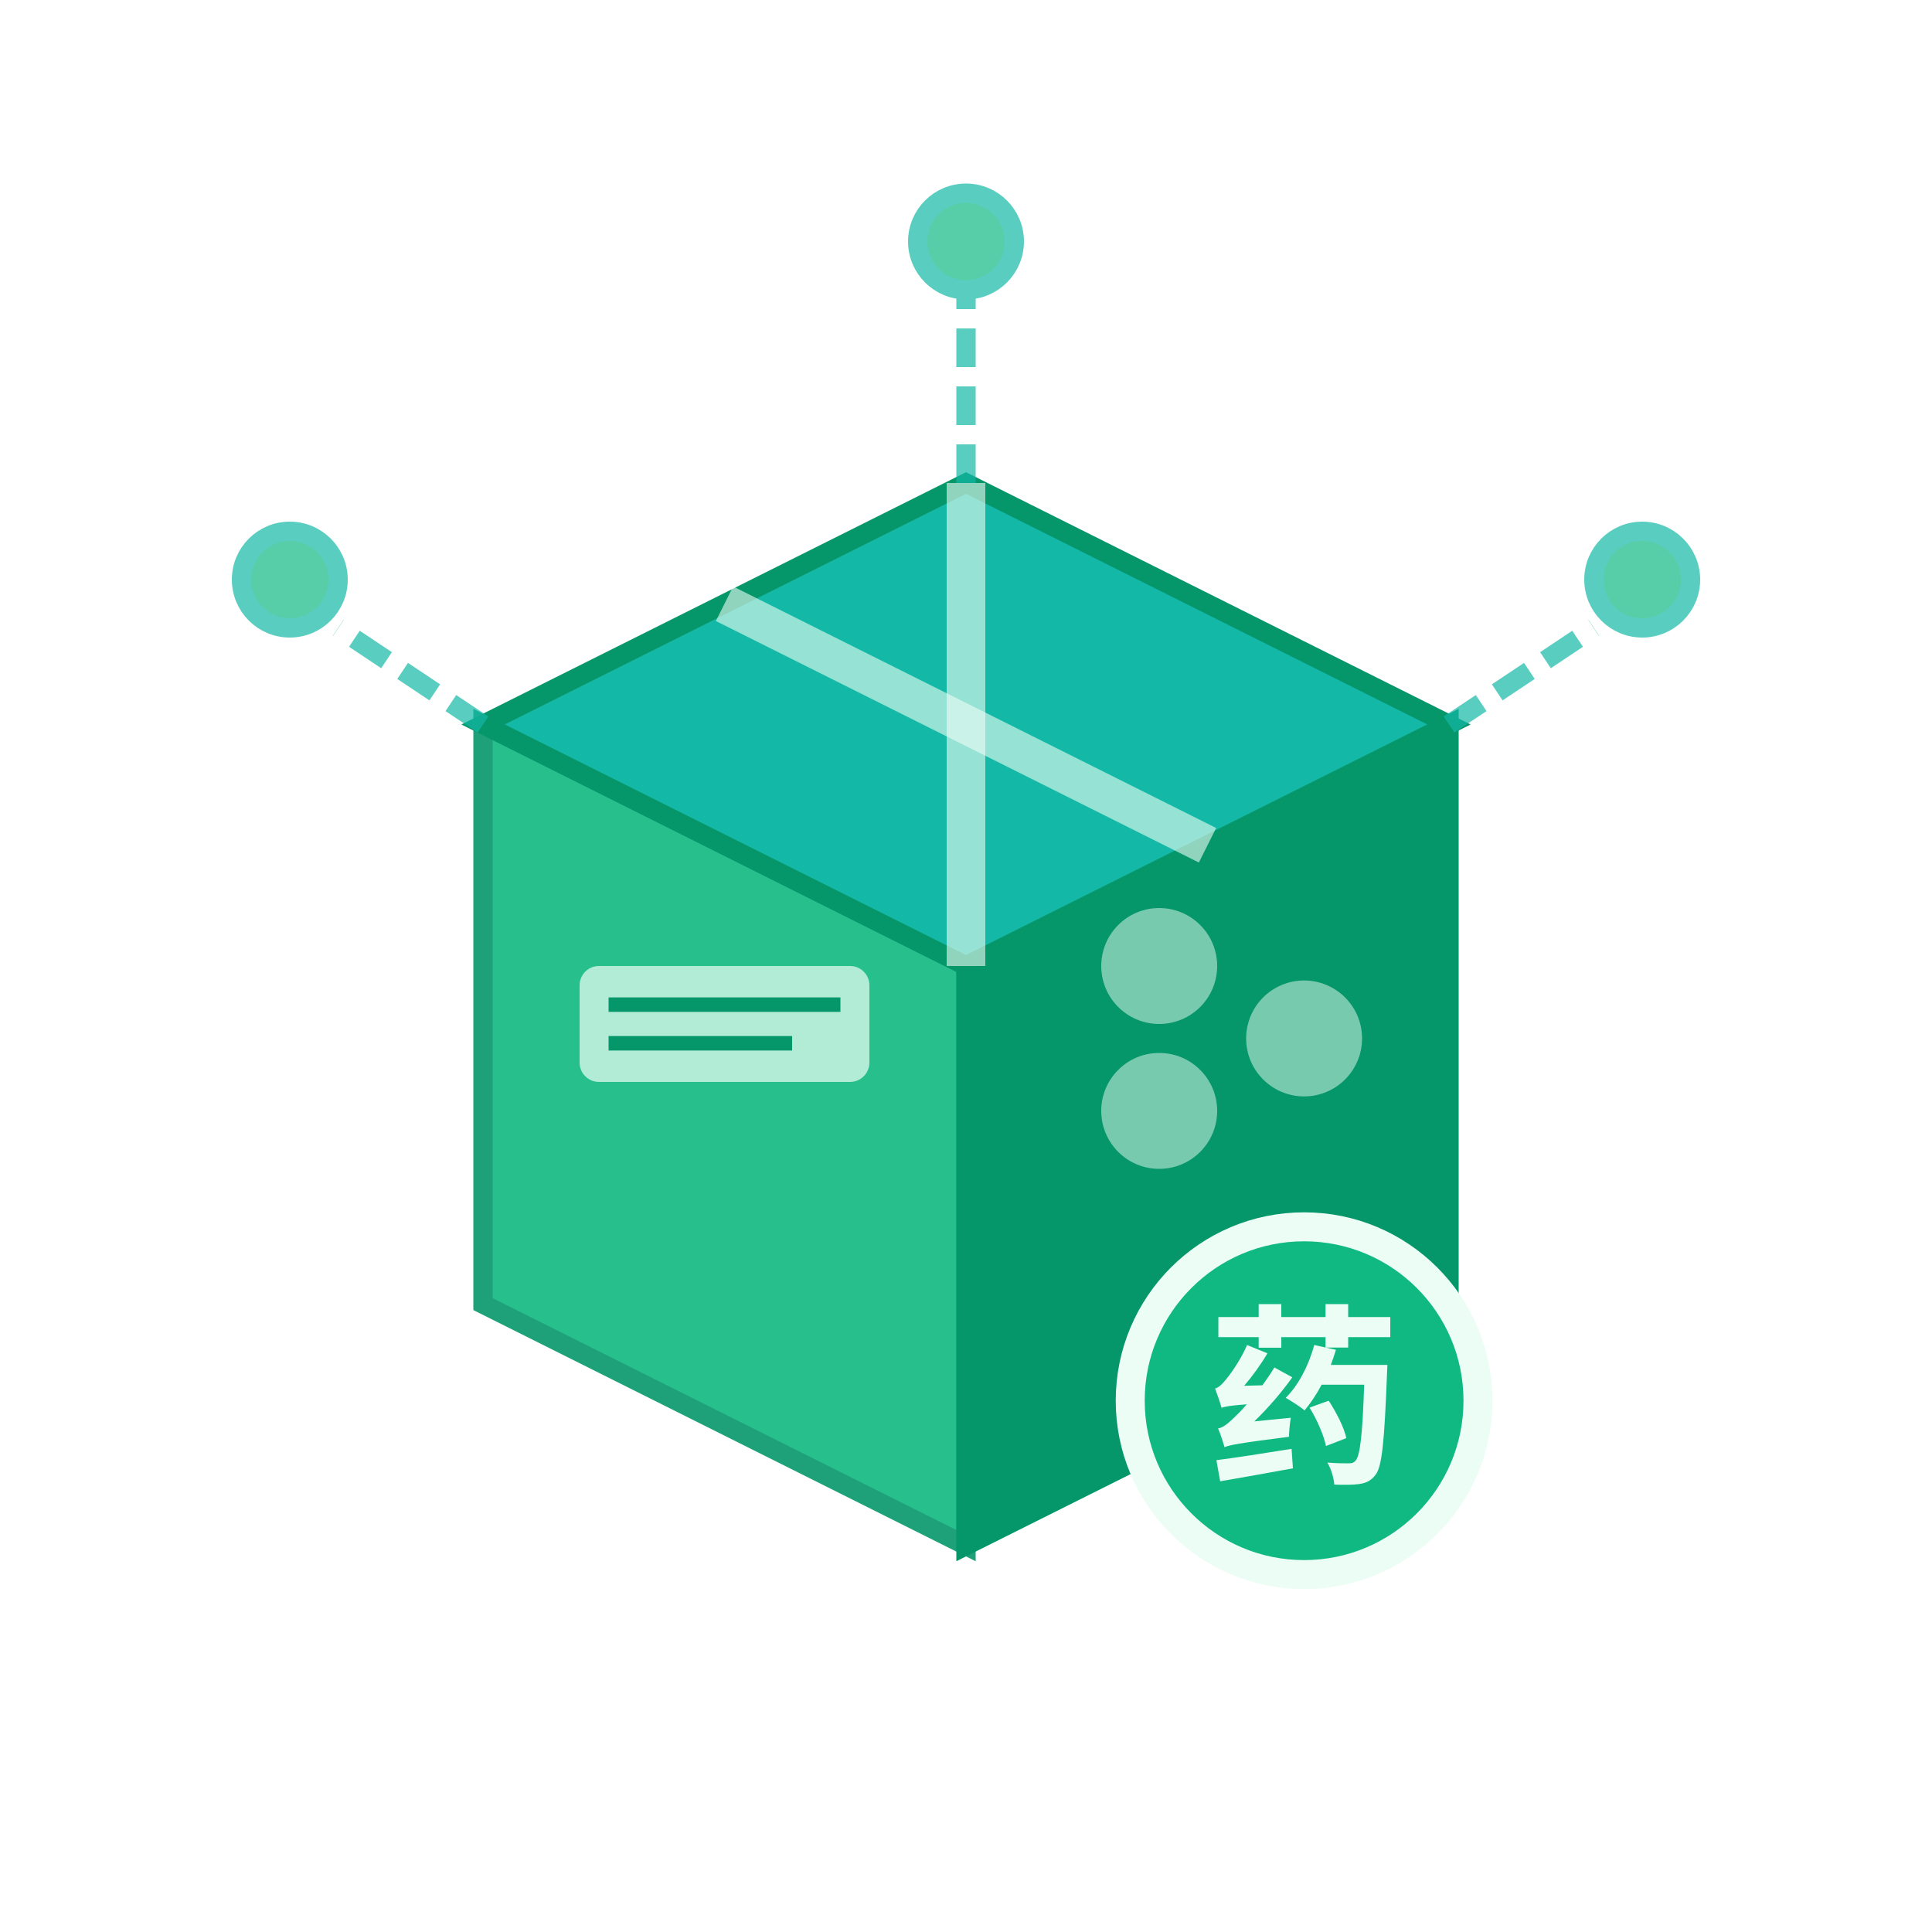
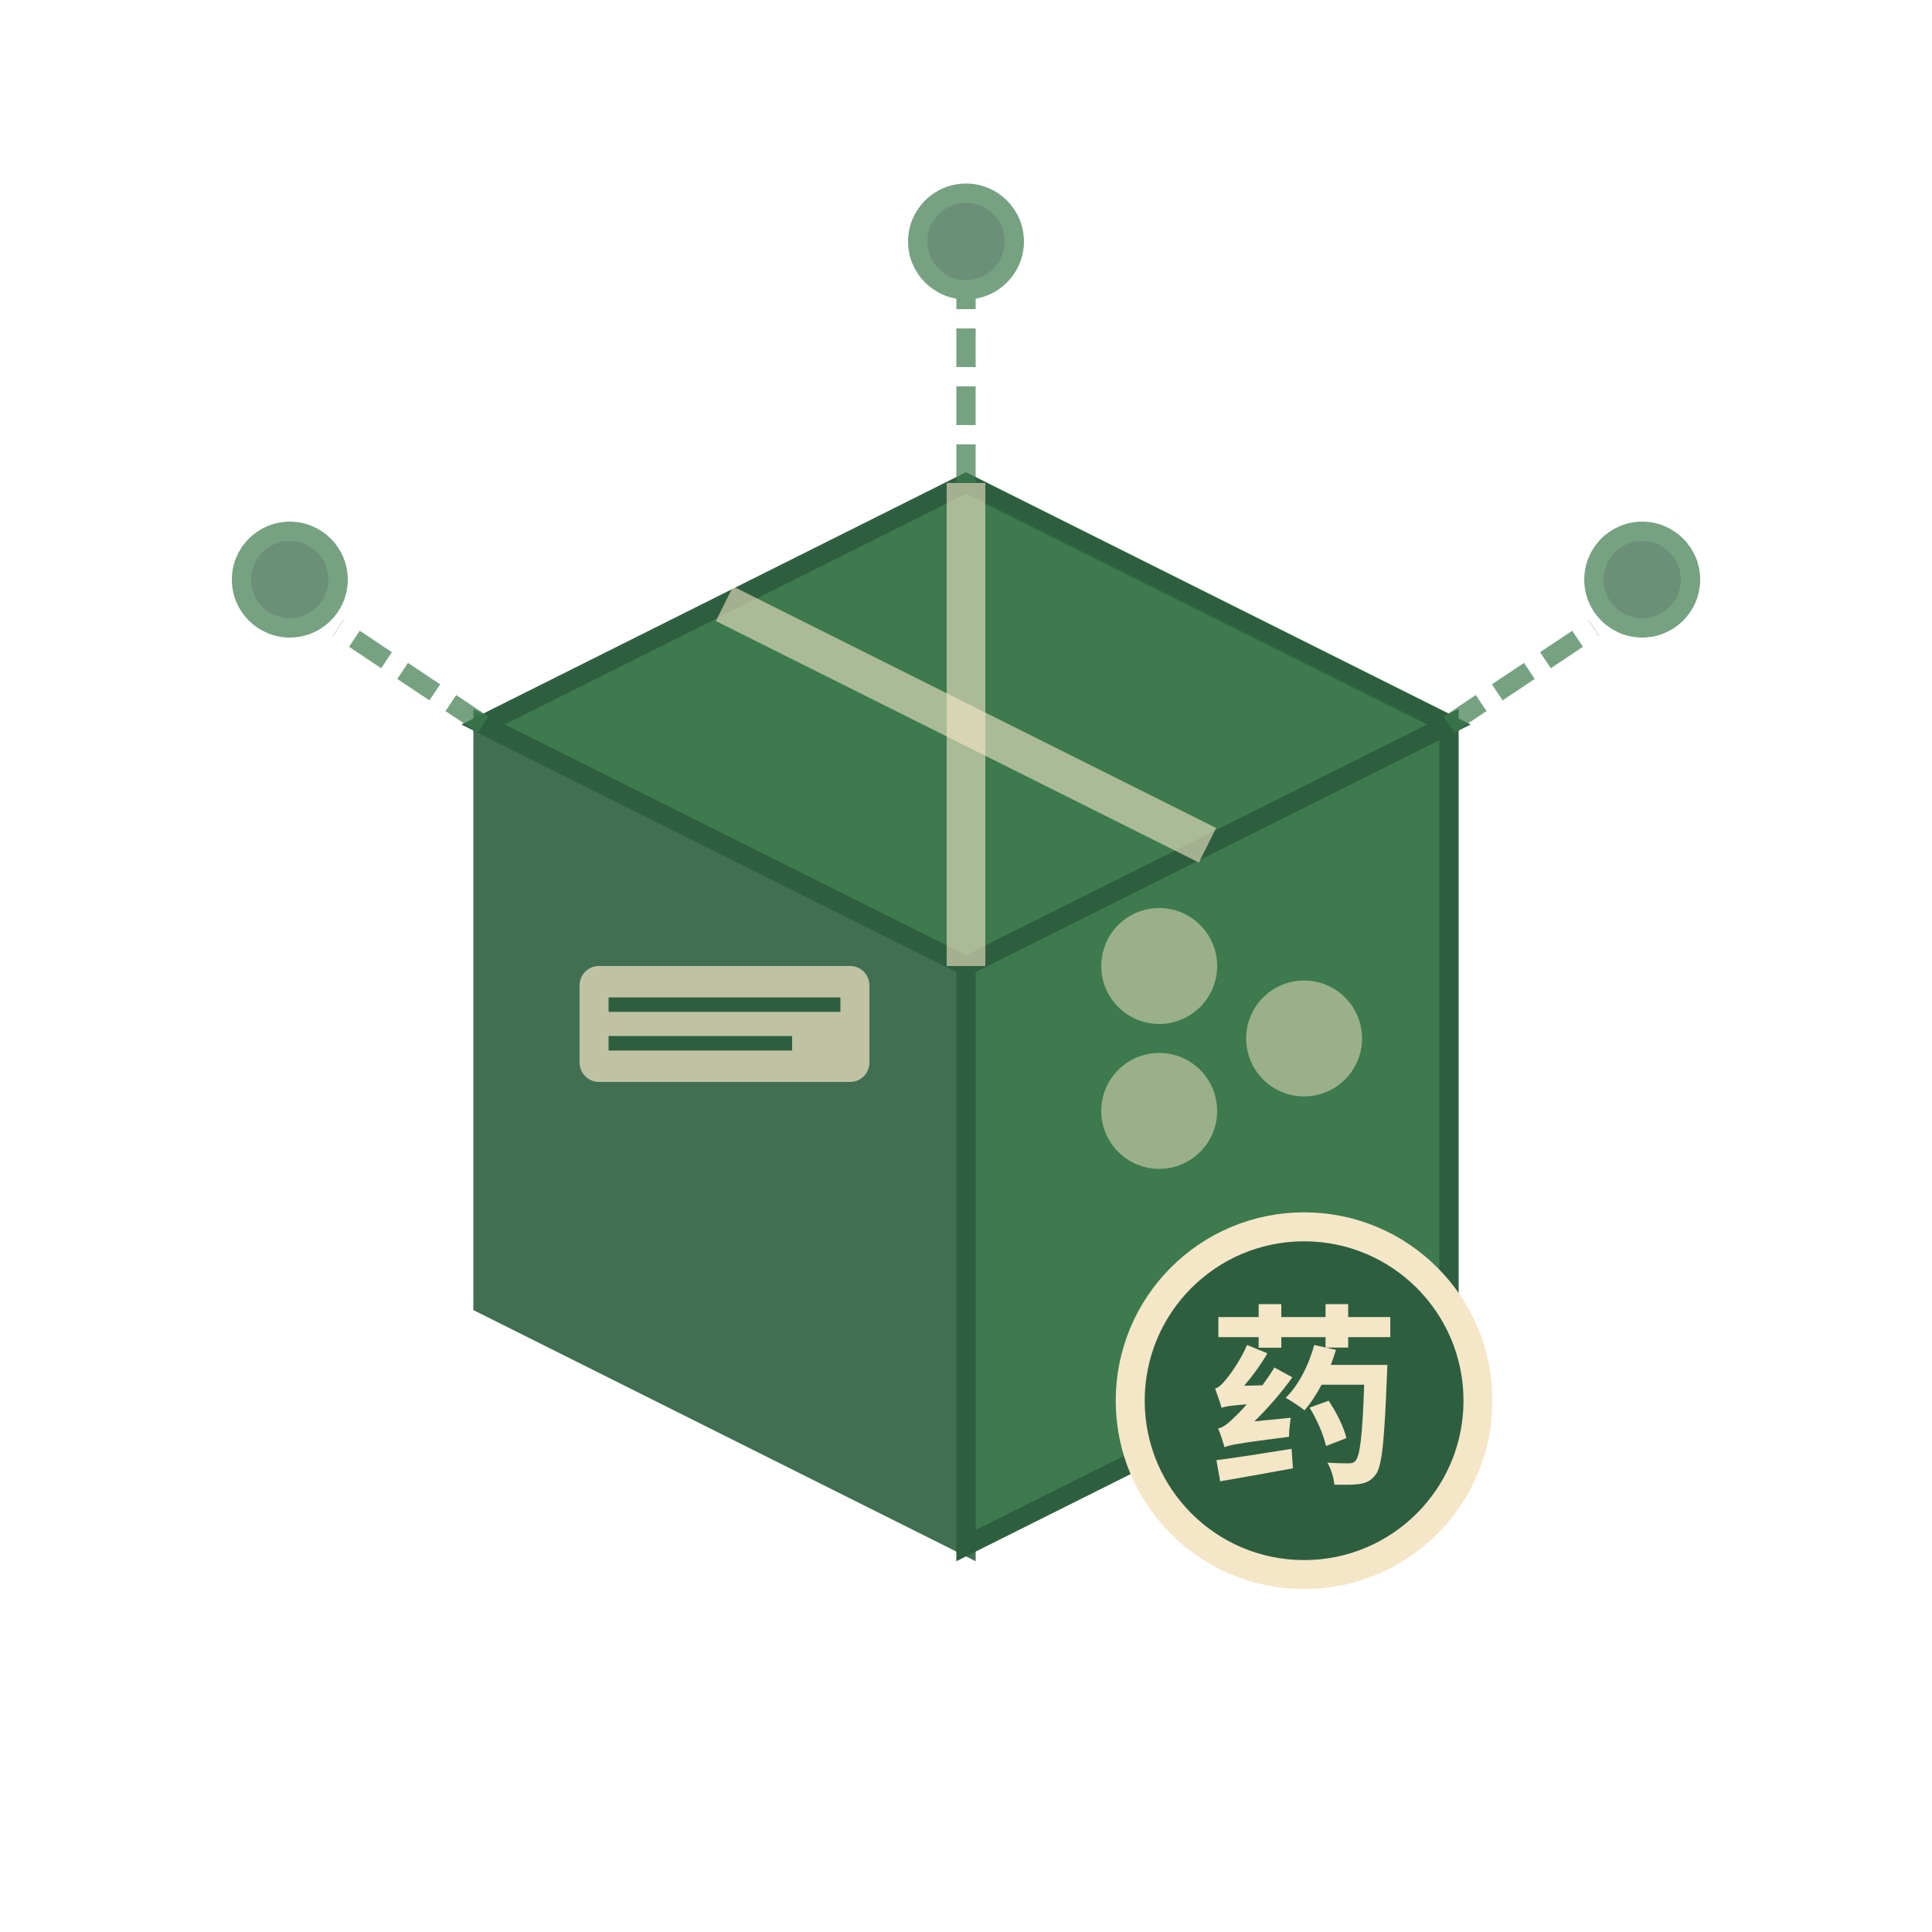
<svg xmlns="http://www.w3.org/2000/svg" width="512" height="512" viewBox="0 0 200 200" fill="none">
  <defs>
    <linearGradient id="packageGradient" x1="0%" y1="0%" x2="100%" y2="100%">
-       <stop offset="0%" stop-color="#10B981" />
-       <stop offset="100%" stop-color="#059669" />
+       <stop offset="0%" stop-color="#2D5F3F" />
+       <stop offset="100%" stop-color="#3D7A4D" />
    </linearGradient>
  </defs>
-   <path d="M 100 50 L 150 75 L 100 100 L 50 75 Z" fill="#14B8A6" stroke="#059669" stroke-width="2" />
-   <path d="M 50 75 L 50 135 L 100 160 L 100 100 Z" fill="#10B981" stroke="#059669" stroke-width="2" opacity="0.9" />
-   <path d="M 100 100 L 100 160 L 150 135 L 150 75 Z" fill="#059669" stroke="#059669" stroke-width="2" />
-   <path d="M 100 50 L 100 100" stroke="#ecfdf5" stroke-width="4" opacity="0.6" />
-   <path d="M 75 62.5 L 125 87.5" stroke="#ecfdf5" stroke-width="4" opacity="0.6" />
-   <rect x="60" y="100" width="30" height="12" rx="2" fill="#ecfdf5" opacity="0.7" />
-   <line x1="63" y1="104" x2="87" y2="104" stroke="#059669" stroke-width="1.5" />
-   <line x1="63" y1="108" x2="82" y2="108" stroke="#059669" stroke-width="1.5" />
-   <circle cx="120" cy="100" r="6" fill="#ecfdf5" opacity="0.5" />
-   <circle cx="120" cy="115" r="6" fill="#ecfdf5" opacity="0.5" />
-   <circle cx="135" cy="107.5" r="6" fill="#ecfdf5" opacity="0.5" />
+   <path d="M 100 50 L 150 75 L 100 100 L 50 75 Z" fill="#3D7A4D" stroke="#2D5F3F" stroke-width="2" />
+   <path d="M 50 75 L 50 135 L 100 160 L 100 100 Z" fill="#2D5F3F" stroke="#2D5F3F" stroke-width="2" opacity="0.9" />
+   <path d="M 100 100 L 100 160 L 150 135 L 150 75 Z" fill="#3D7A4D" stroke="#2D5F3F" stroke-width="2" />
+   <path d="M 100 50 L 100 100" stroke="#F5E6C8" stroke-width="4" opacity="0.6" />
+   <path d="M 75 62.5 L 125 87.5" stroke="#F5E6C8" stroke-width="4" opacity="0.6" />
+   <rect x="60" y="100" width="30" height="12" rx="2" fill="#F5E6C8" opacity="0.7" />
+   <line x1="63" y1="104" x2="87" y2="104" stroke="#2D5F3F" stroke-width="1.5" />
+   <line x1="63" y1="108" x2="82" y2="108" stroke="#2D5F3F" stroke-width="1.5" />
+   <circle cx="120" cy="100" r="6" fill="#F5E6C8" opacity="0.5" />
+   <circle cx="120" cy="115" r="6" fill="#F5E6C8" opacity="0.5" />
+   <circle cx="135" cy="107.5" r="6" fill="#F5E6C8" opacity="0.5" />
  <g opacity="0.7">
-     <line x1="100" y1="50" x2="100" y2="30" stroke="#14B8A6" stroke-width="2" stroke-dasharray="4 2" />
-     <circle cx="100" cy="25" r="5" fill="#10B981" stroke="#14B8A6" stroke-width="2" />
-     <line x1="150" y1="75" x2="165" y2="65" stroke="#14B8A6" stroke-width="2" stroke-dasharray="4 2" />
-     <circle cx="170" cy="60" r="5" fill="#10B981" stroke="#14B8A6" stroke-width="2" />
-     <line x1="50" y1="75" x2="35" y2="65" stroke="#14B8A6" stroke-width="2" stroke-dasharray="4 2" />
-     <circle cx="30" cy="60" r="5" fill="#10B981" stroke="#14B8A6" stroke-width="2" />
+     <line x1="100" y1="50" x2="100" y2="30" stroke="#3D7A4D" stroke-width="2" stroke-dasharray="4 2" />
+     <circle cx="100" cy="25" r="5" fill="#2D5F3F" stroke="#3D7A4D" stroke-width="2" />
+     <line x1="150" y1="75" x2="165" y2="65" stroke="#3D7A4D" stroke-width="2" stroke-dasharray="4 2" />
+     <circle cx="170" cy="60" r="5" fill="#2D5F3F" stroke="#3D7A4D" stroke-width="2" />
+     <line x1="50" y1="75" x2="35" y2="65" stroke="#3D7A4D" stroke-width="2" stroke-dasharray="4 2" />
+     <circle cx="30" cy="60" r="5" fill="#2D5F3F" stroke="#3D7A4D" stroke-width="2" />
  </g>
-   <circle cx="135" cy="145" r="18" fill="#10B981" stroke="#ecfdf5" stroke-width="3" />
-   <text x="135" y="152" font-size="20" font-weight="bold" fill="#ecfdf5" text-anchor="middle">药</text>
+   <circle cx="135" cy="145" r="18" fill="#2D5F3F" stroke="#F5E6C8" stroke-width="3" />
+   <text x="135" y="152" font-size="20" font-weight="bold" fill="#F5E6C8" text-anchor="middle">药</text>
</svg>
